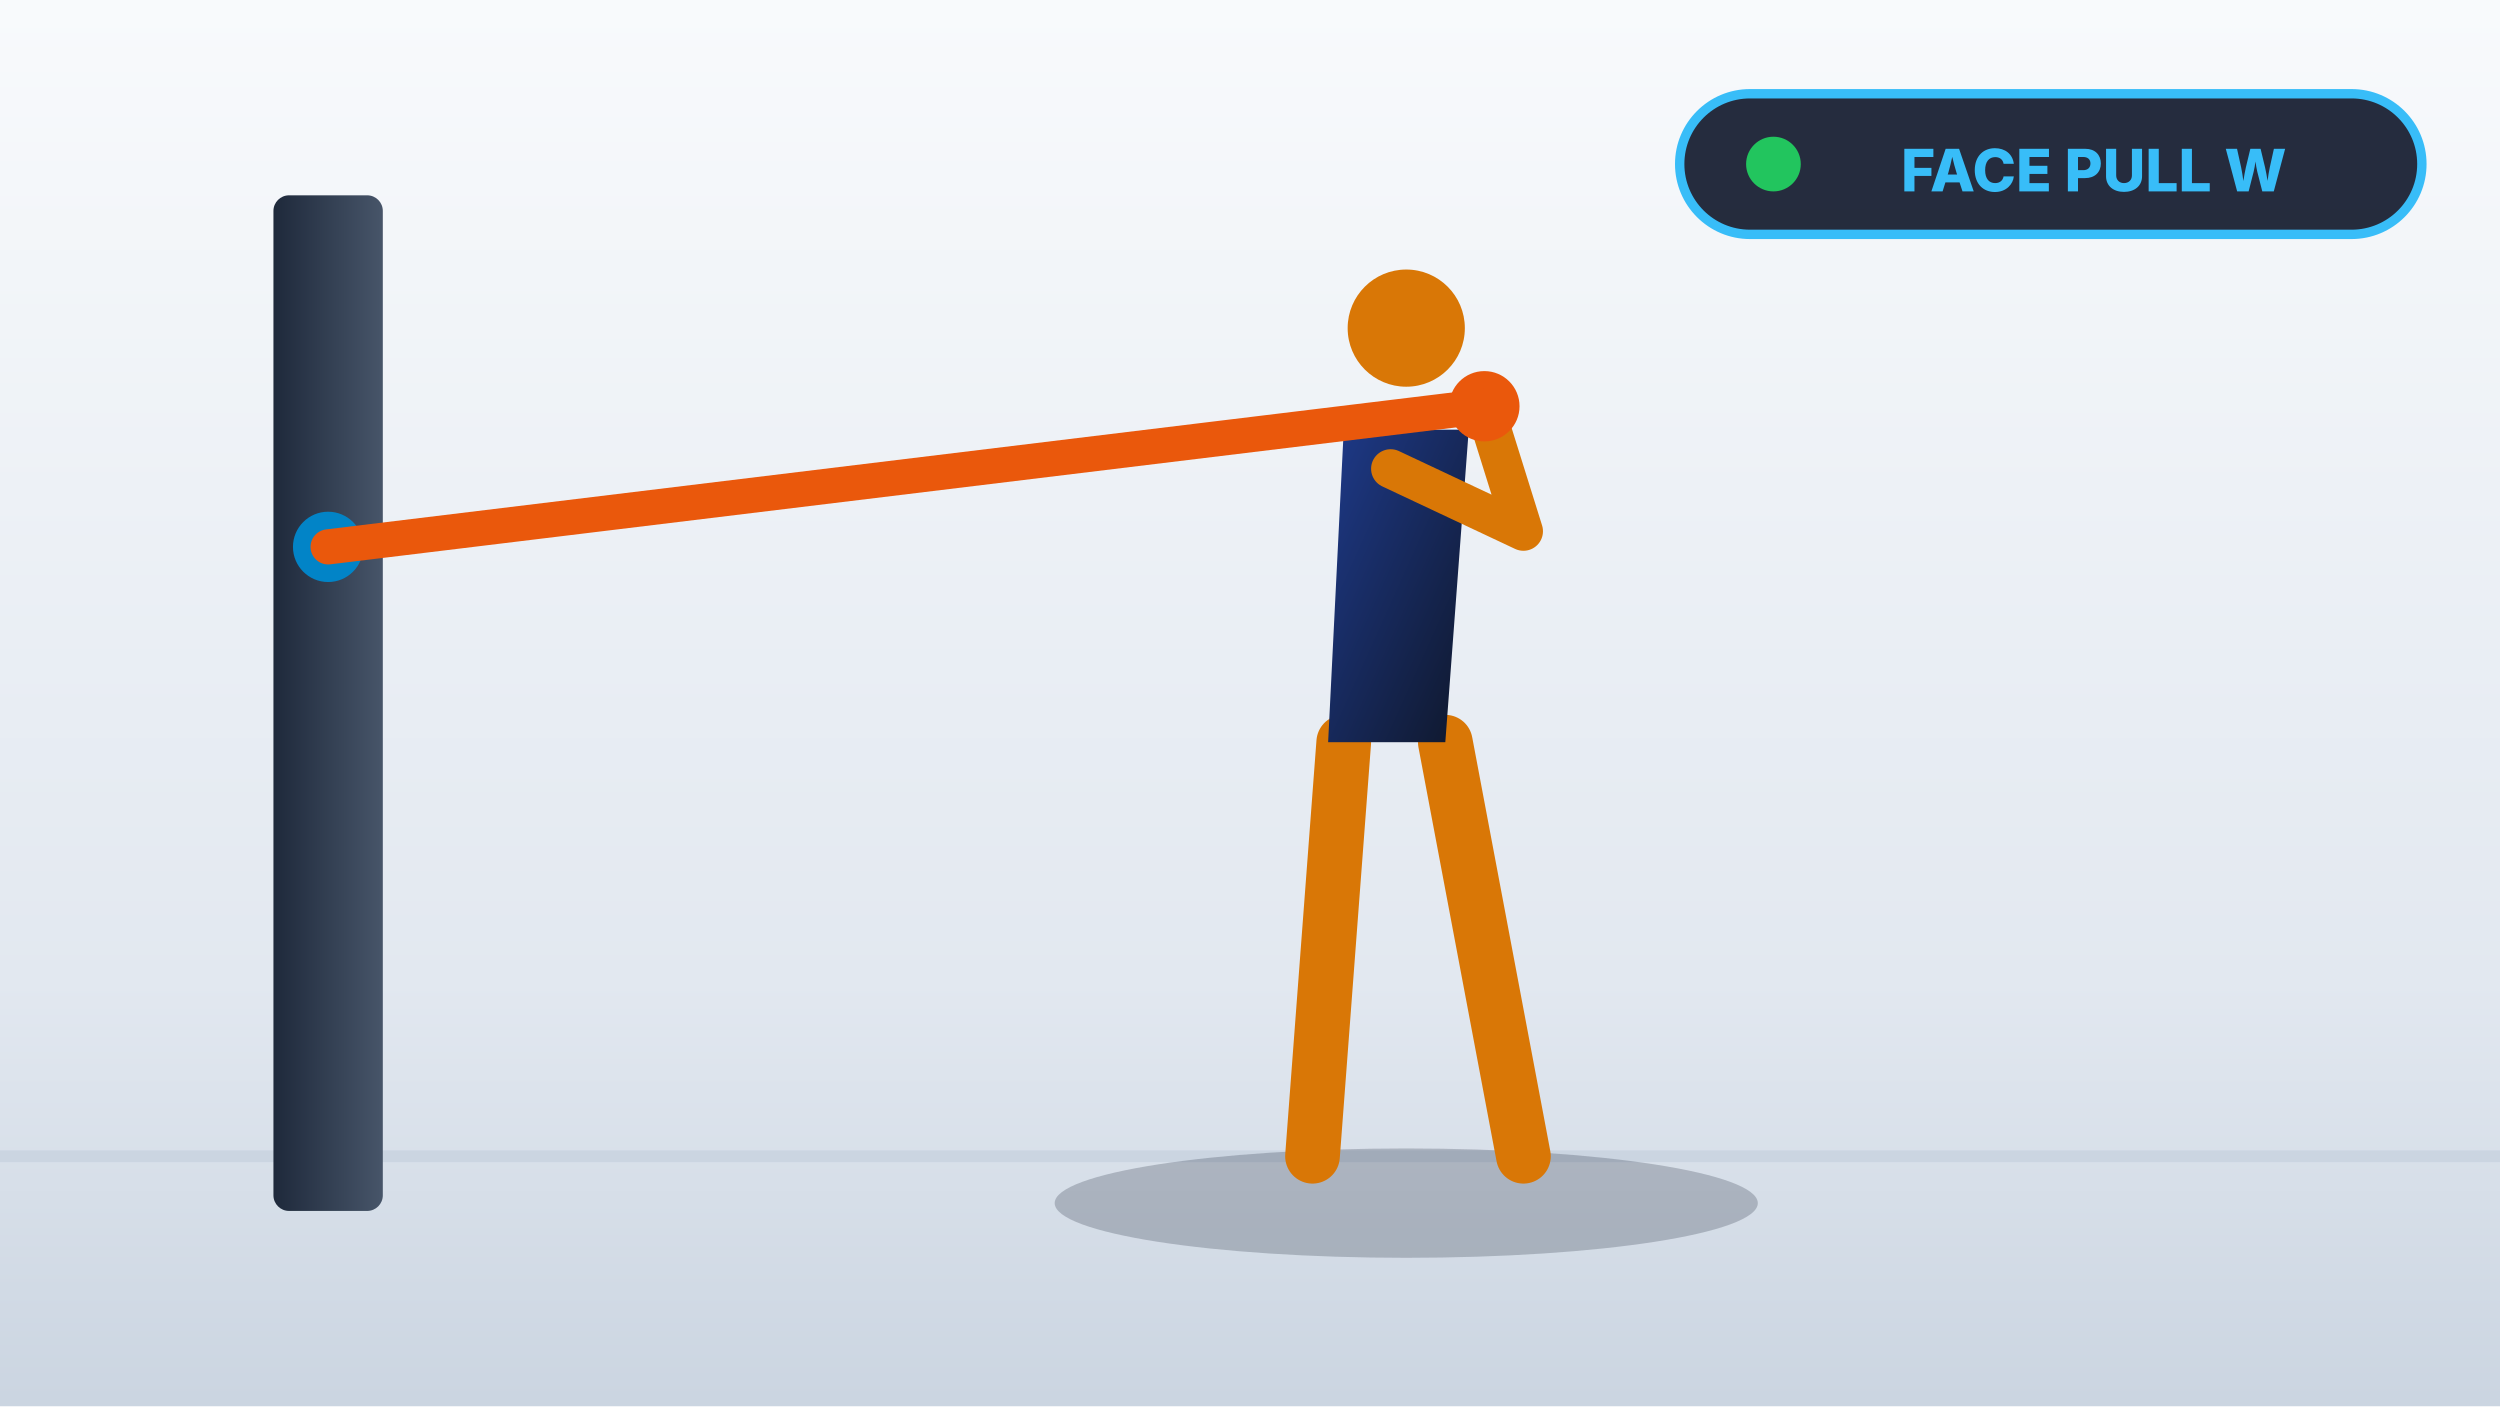
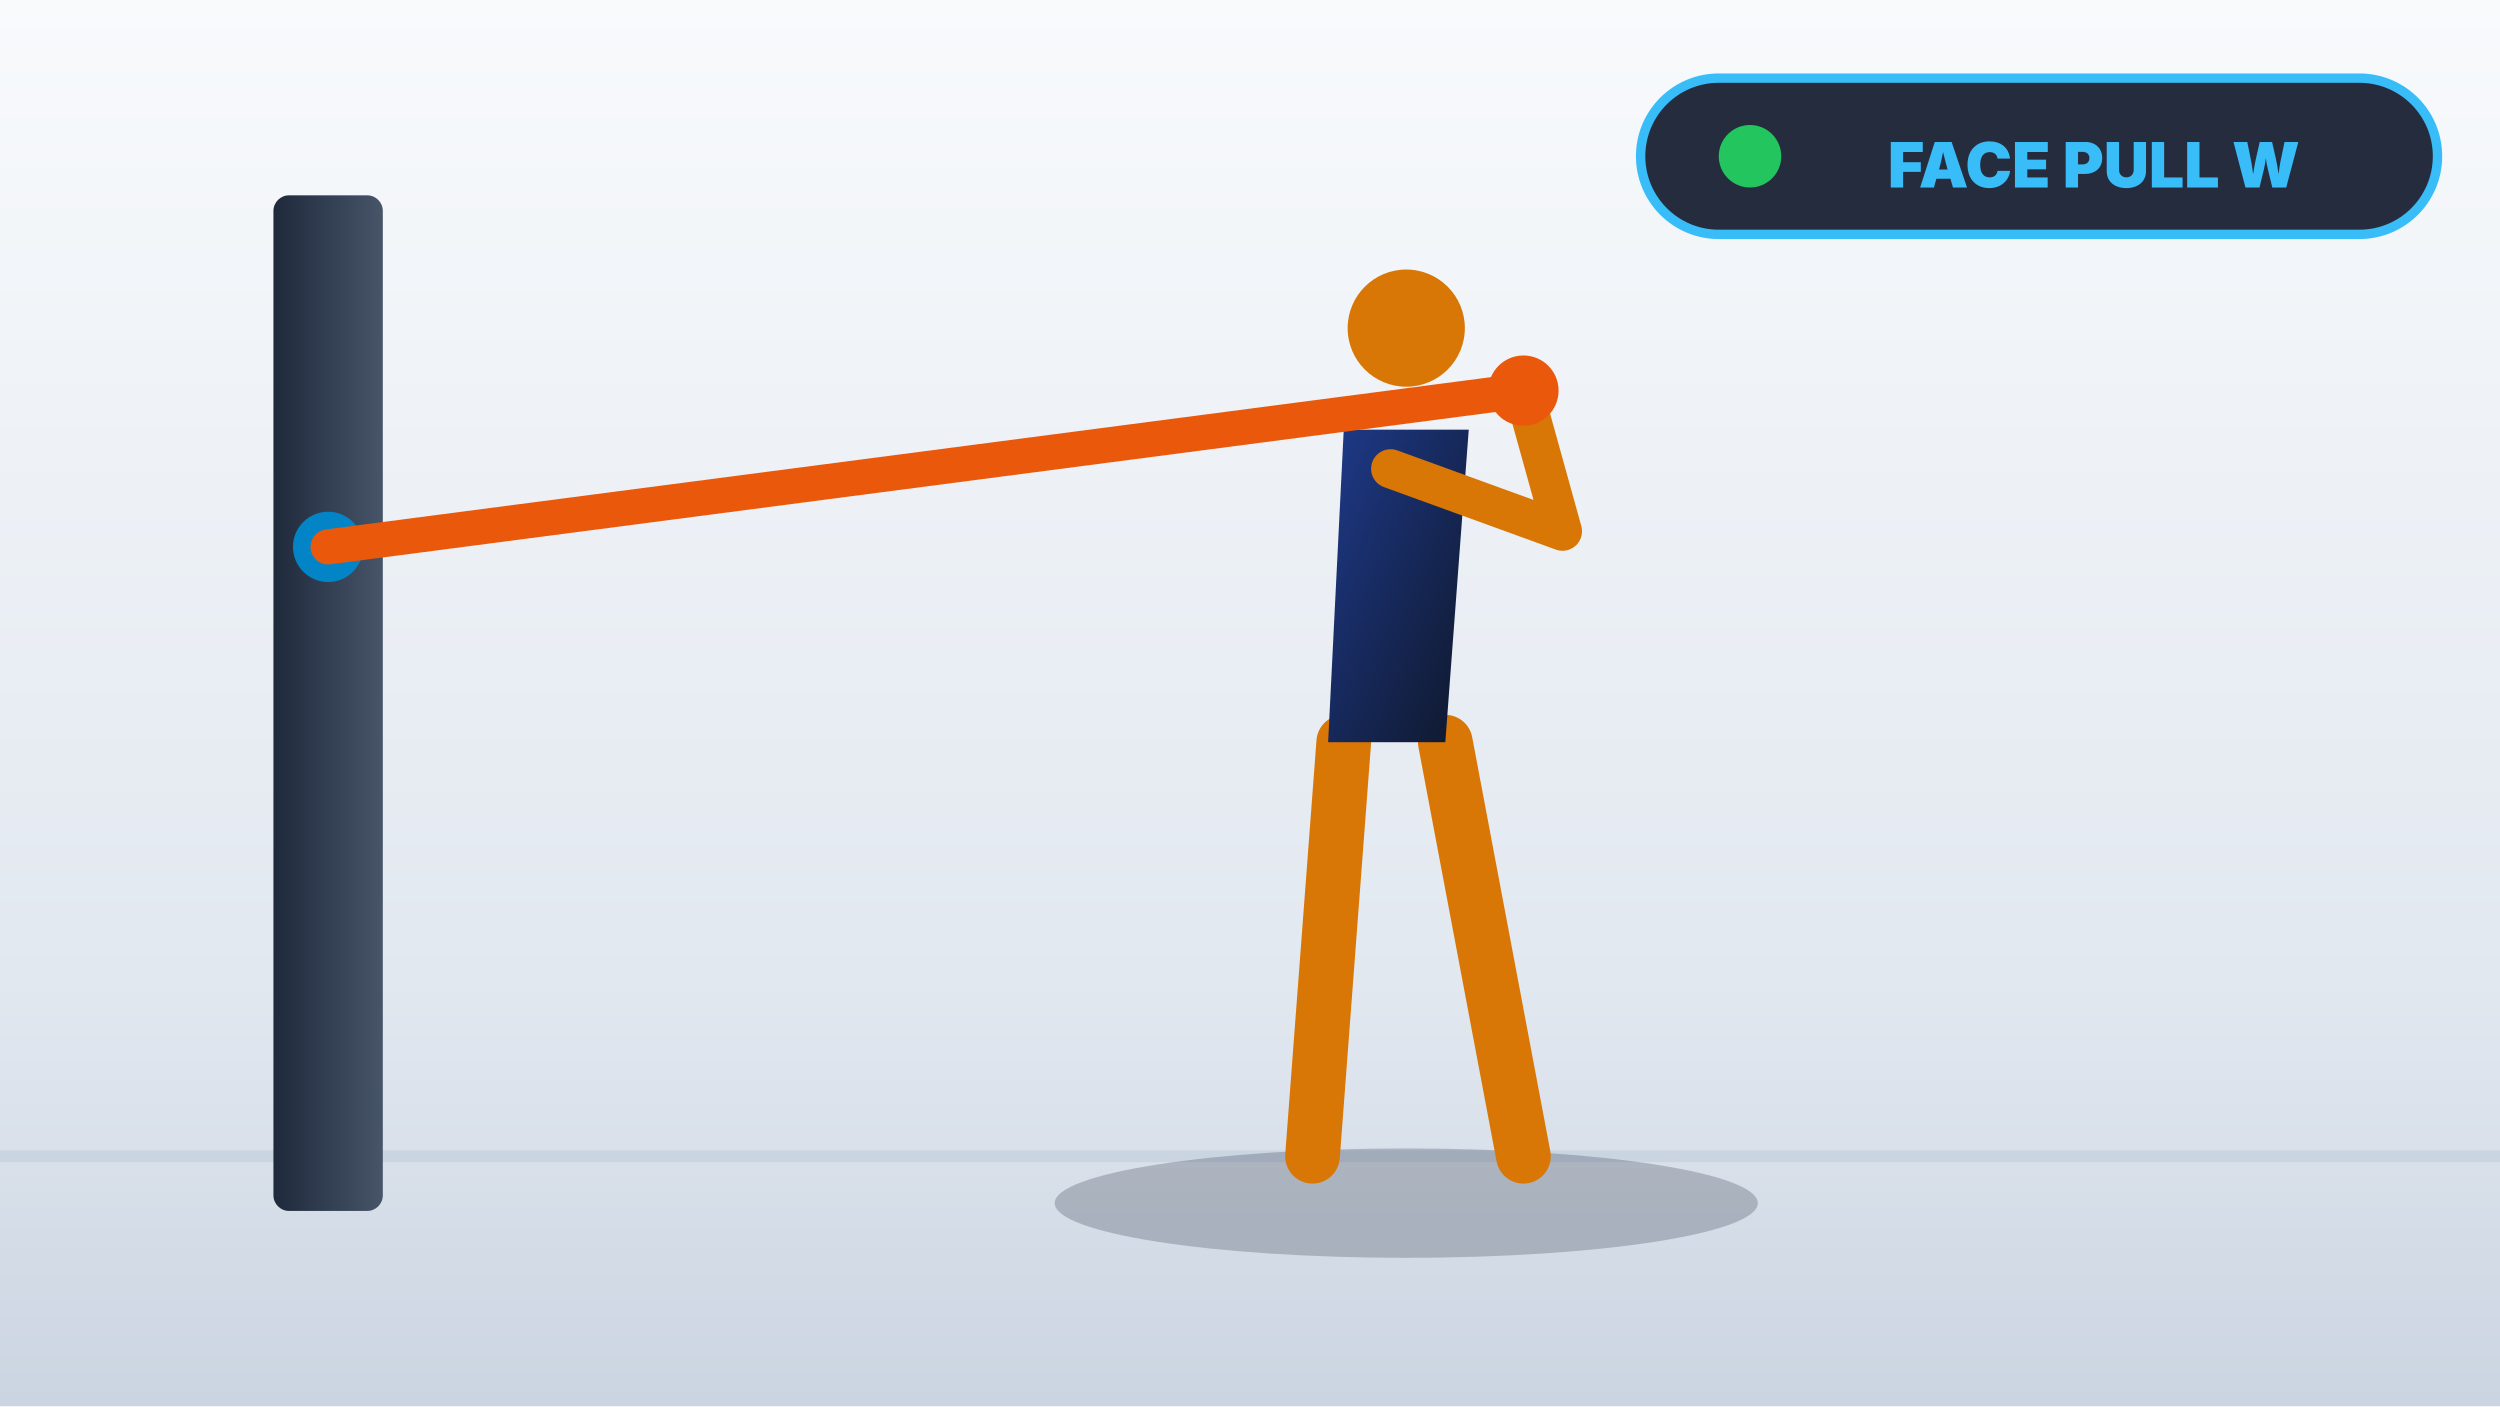
<svg xmlns="http://www.w3.org/2000/svg" viewBox="0 0 320 180" width="100%" height="100%" preserveAspectRatio="xMidYMid meet">
  <defs>
    <linearGradient id="gymFloor" x1="0" y1="0" x2="0" y2="1">
      <stop offset="0%" stop-color="#f8fafc" />
      <stop offset="70%" stop-color="#e2e8f0" />
      <stop offset="100%" stop-color="#cbd5e1" />
    </linearGradient>
    <linearGradient id="poleGrad" x1="0" y1="0" x2="1" y2="0">
      <stop offset="0%" stop-color="#1e293b" />
      <stop offset="100%" stop-color="#475569" />
    </linearGradient>
    <linearGradient id="machGrad" x1="0" y1="0" x2="1" y2="0">
      <stop offset="0%" stop-color="#1e293b" />
      <stop offset="100%" stop-color="#334155" />
    </linearGradient>
    <linearGradient id="kitGrad" x1="0" y1="0" x2="1" y2="1">
      <stop offset="0%" stop-color="#1e3a8a" />
      <stop offset="100%" stop-color="#0f172a" />
    </linearGradient>
    <filter id="dropShadow" x="-10%" y="-10%" width="120%" height="120%">
      <feDropShadow dx="0" dy="3" stdDeviation="3" flood-color="#0f172a" flood-opacity="0.16" />
    </filter>
    <filter id="glowCyan" x="-20%" y="-20%" width="140%" height="140%">
      <feGaussianBlur stdDeviation="3" result="blur" />
      <feMerge>
        <feMergeNode in="blur" />
        <feMergeNode in="SourceGraphic" />
      </feMerge>
    </filter>
  </defs>
  <rect width="320" height="180" fill="url(#gymFloor)" />
  <line x1="0" y1="148" x2="320" y2="148" stroke="#cbd5e1" stroke-width="1.5" />
+   <g transform="translate(210, 10)">
+     <rect x="0" y="0" width="102" height="20" rx="10" fill="#0f172a" fill-opacity="0.9" stroke="#38bdf8" stroke-width="1.2" />
+     <circle cx="14" cy="10" r="4" fill="#22c55e">
+       <animate attributeName="opacity" values="1; 0.2; 1" dur="0.9s" repeatCount="indefinite" />
+       <animate attributeName="r" values="3.5; 5; 3.5" dur="0.9s" repeatCount="indefinite" />
+     </circle>
+     <text x="58" y="14" fill="#38bdf8" font-size="8" font-family="-apple-system, sans-serif" font-weight="900" text-anchor="middle">FACE PULL W</text>
+   </g>
  <rect x="35" y="25" width="14" height="130" fill="url(#poleGrad)" rx="2" />
  <circle cx="42" cy="70" r="4.5" fill="#0284c7" />
  <ellipse cx="180" cy="154" rx="45" ry="7" fill="#0f172a" opacity="0.22" />
  <line x1="172" y1="95" x2="168" y2="148" stroke="#d97706" stroke-width="7" stroke-linecap="round" />
  <line x1="185" y1="95" x2="195" y2="148" stroke="#d97706" stroke-width="7" stroke-linecap="round" />
  <path d="M172,55 L188,55 L185,95 L170,95 Z" fill="url(#kitGrad)" />
  <circle cx="180" cy="42" r="7.5" fill="#d97706" />
  <g>
-     <animateTransform attributeName="transform" type="translate" values="0 0; 16 0; 16 0; 0 0" keyTimes="0; 0.45; 0.65; 1" dur="2.6s" repeatCount="indefinite" />
-     <path d="M178,60 L195,68 L190,52" stroke="#d97706" stroke-width="5" fill="none" stroke-linecap="round" stroke-linejoin="round" />
-     <circle cx="190" cy="52" r="4.5" fill="#ea580c" />
+     <animateTransform attributeName="transform" type="translate" values="0 0; 22 0; 22 0; 0 0" keyTimes="0; 0.45; 0.65; 1" dur="2.6s" repeatCount="indefinite" />
+     <path d="M178,60 L200,68 L195,50" stroke="#d97706" stroke-width="5" fill="none" stroke-linecap="round" stroke-linejoin="round" />
+     <circle cx="195" cy="50" r="4.5" fill="#ea580c" />
  </g>
-   <line x1="42" y1="70" x2="190" y2="52" stroke="#ea580c" stroke-width="4.5" stroke-linecap="round">
-     <animate attributeName="x2" values="190; 206; 206; 190" keyTimes="0; 0.45; 0.65; 1" dur="2.6s" repeatCount="indefinite" />
+   <line x1="42" y1="70" x2="195" y2="50" stroke="#ea580c" stroke-width="4.5" stroke-linecap="round">
+     <animate attributeName="x2" values="195; 217; 217; 195" keyTimes="0; 0.45; 0.65; 1" dur="2.6s" repeatCount="indefinite" />
  </line>
-   <g transform="translate(215, 12)">
-     <rect x="0" y="0" width="95" height="18" rx="9" fill="#0f172a" fill-opacity="0.9" stroke="#38bdf8" stroke-width="1.2" />
-     <circle cx="12" cy="9" r="3.5" fill="#22c55e">
-       <animate attributeName="opacity" values="1; 0.2; 1" dur="1.1s" repeatCount="indefinite" />
-     </circle>
-     <text x="53" y="12.5" fill="#38bdf8" font-size="7.5" font-family="-apple-system, sans-serif" font-weight="800" text-anchor="middle">FACE PULL W</text>
-   </g>
</svg>
